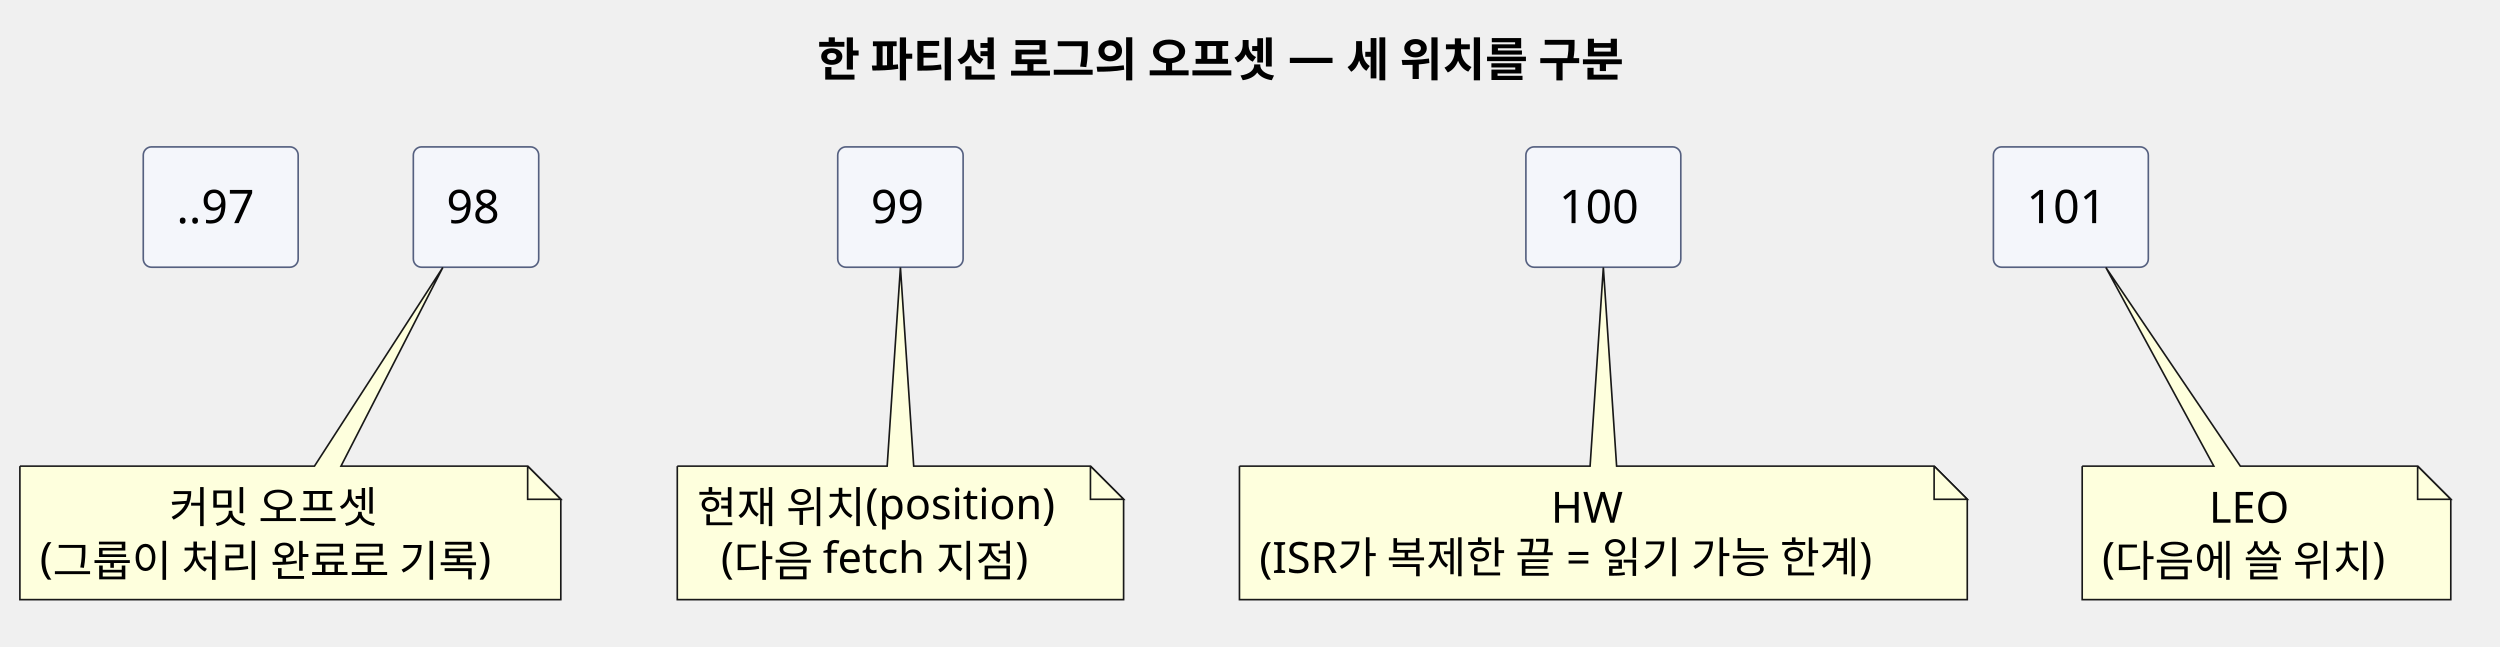
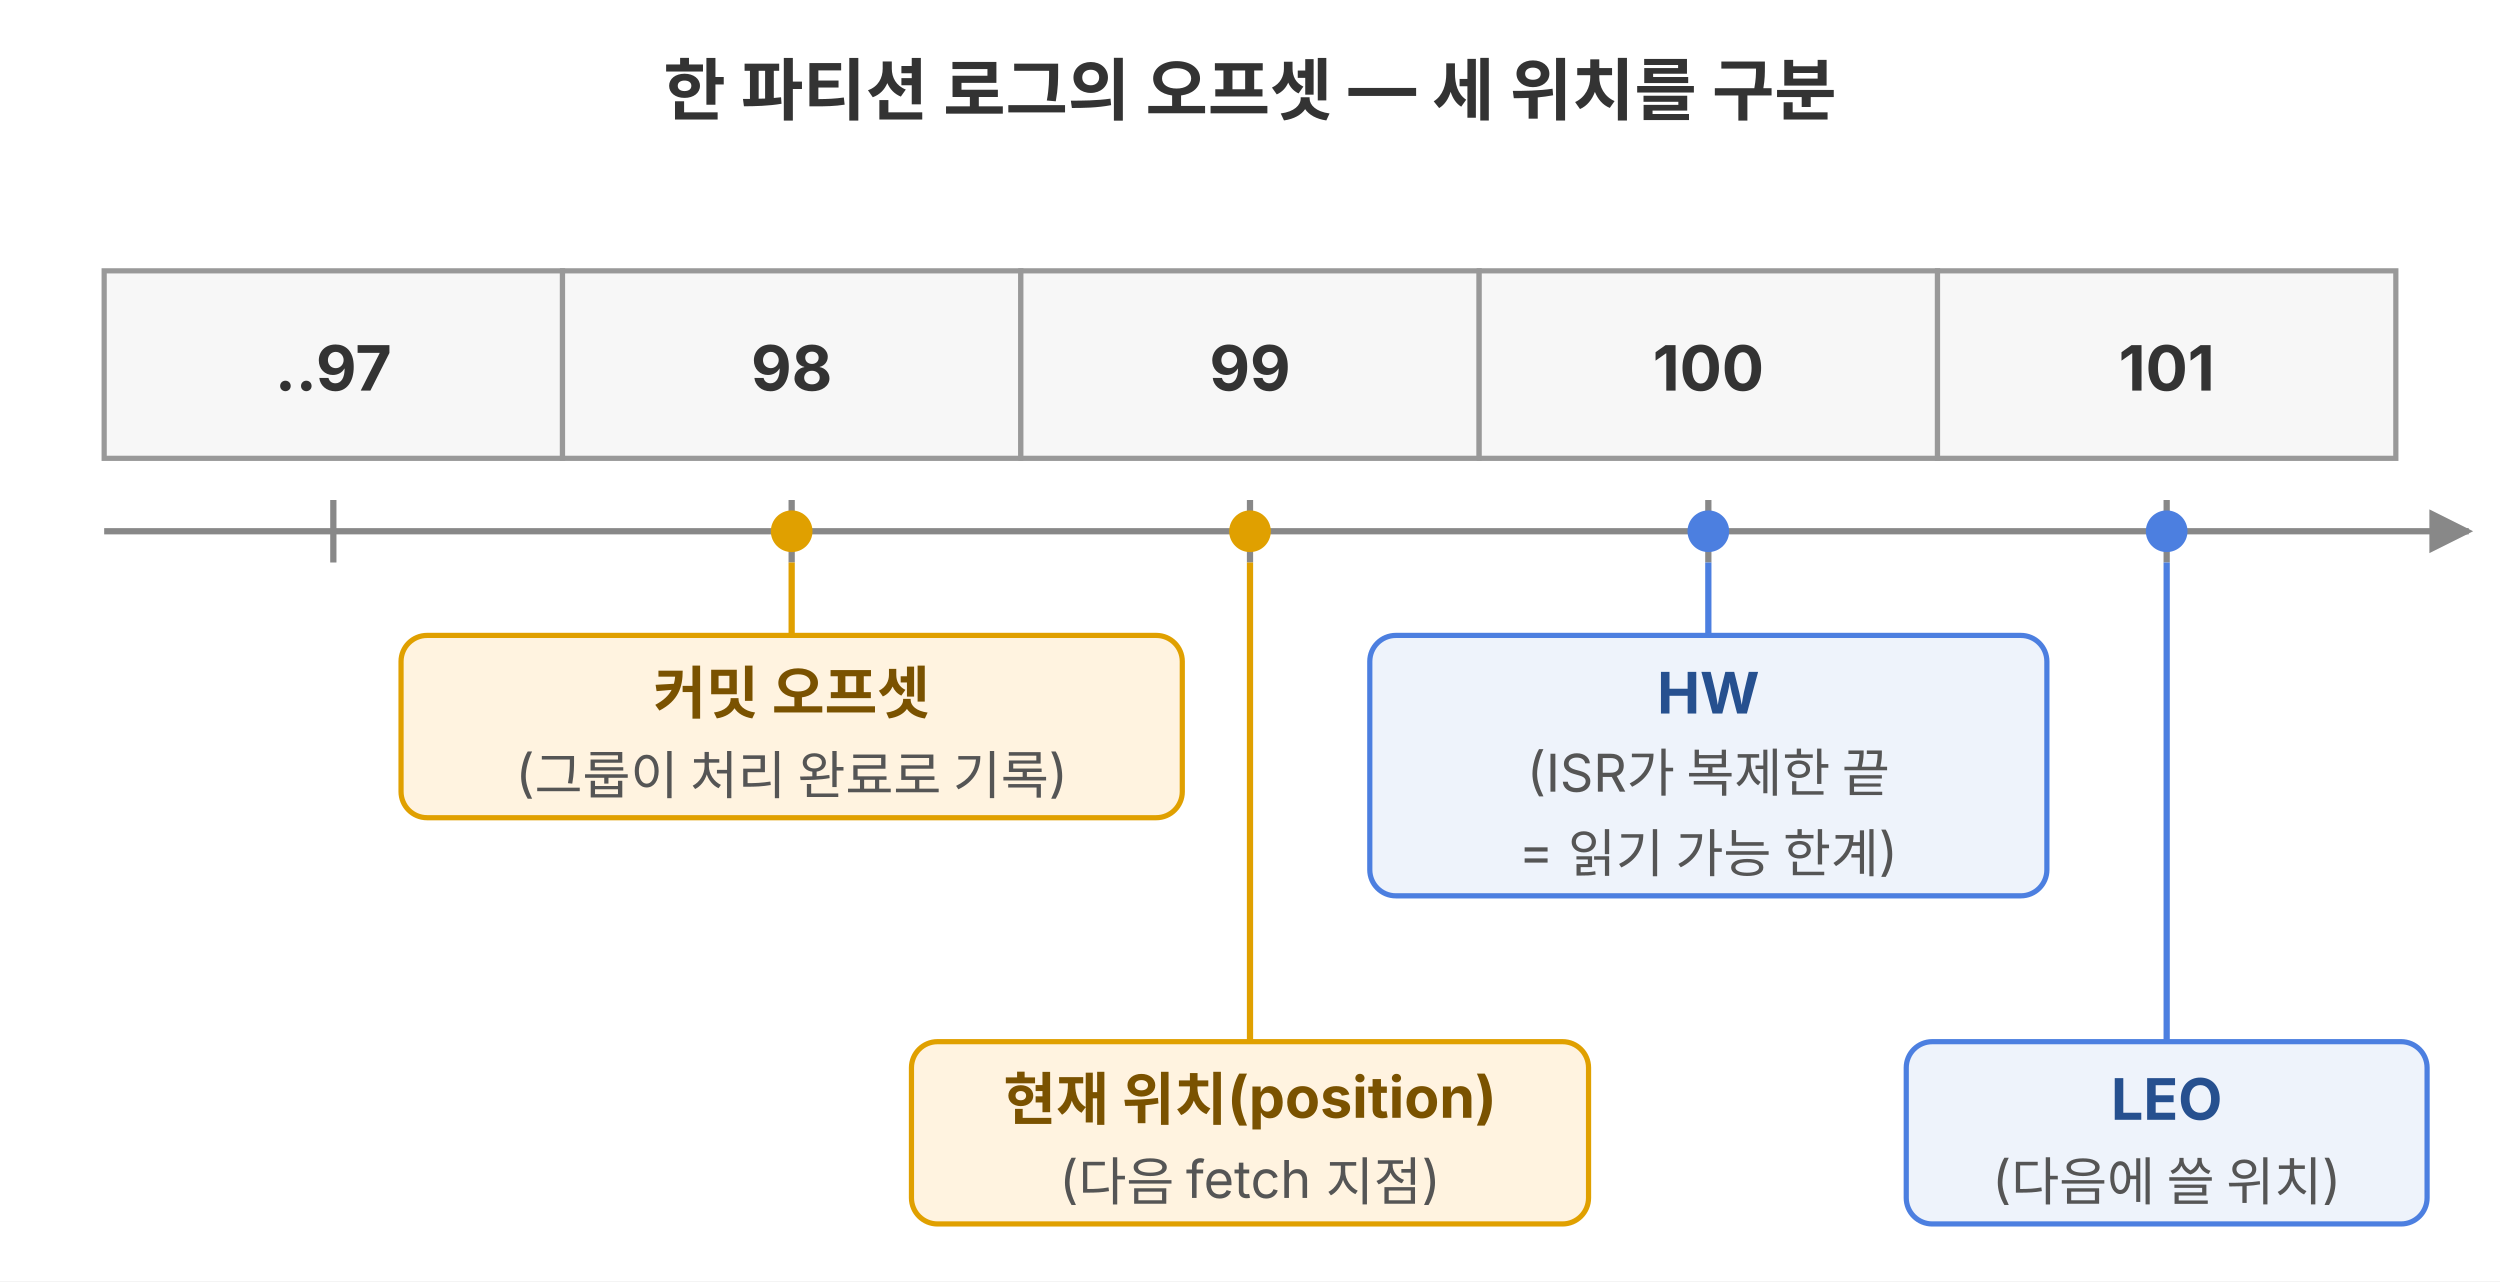
- <svg xmlns="http://www.w3.org/2000/svg" contentStyleType="text/css" data-diagram-type="DESCRIPTION" height="195px" preserveAspectRatio="none" style="width:754px;height:195px;background:#FFFFFF;" version="1.1" viewBox="0 0 754 195" width="754px" zoomAndPan="magnify">
-   <defs />
-   <g>
-     <g class="title" data-source-line="6">
-       <text fill="#000000" font-family="sans-serif" font-size="14" font-weight="700" lengthAdjust="spacing" textLength="254.197" x="246.481" y="22.995">한 파티션 로그의 오프셋 — 세 위치를 구분</text>
-     </g>
-     <g class="entity" data-qualified-name="m97" data-source-line="8" id="ent0001">
-       <rect fill="#F4F6FB" height="36.297" rx="2.5" ry="2.5" style="stroke:#556080;stroke-width:0.5;" width="46.715" x="43.21" y="44.297" />
-       <text fill="#000000" font-family="sans-serif" font-size="14" lengthAdjust="spacing" textLength="26.715" x="53.21" y="67.292">..97</text>
-     </g>
-     <g class="entity" data-qualified-name="m98" data-source-line="9" id="ent0002">
-       <rect fill="#F4F6FB" height="36.297" rx="2.5" ry="2.5" style="stroke:#556080;stroke-width:0.5;" width="37.815" x="124.66" y="44.297" />
-       <text fill="#000000" font-family="sans-serif" font-size="14" lengthAdjust="spacing" textLength="17.814" x="134.66" y="67.292">98</text>
-     </g>
-     <g class="entity" data-qualified-name="m99" data-source-line="10" id="ent0003">
-       <rect fill="#F4F6FB" height="36.297" rx="2.5" ry="2.5" style="stroke:#556080;stroke-width:0.5;" width="37.815" x="252.66" y="44.297" />
-       <text fill="#000000" font-family="sans-serif" font-size="14" lengthAdjust="spacing" textLength="17.814" x="262.66" y="67.292">99</text>
-     </g>
-     <g class="entity" data-qualified-name="m100" data-source-line="11" id="ent0004">
-       <rect fill="#F4F6FB" height="36.297" rx="2.5" ry="2.5" style="stroke:#556080;stroke-width:0.5;" width="46.722" x="460.21" y="44.297" />
-       <text fill="#000000" font-family="sans-serif" font-size="14" lengthAdjust="spacing" textLength="26.722" x="470.21" y="67.292">100</text>
-     </g>
-     <g class="entity" data-qualified-name="m101" data-source-line="12" id="ent0005">
-       <rect fill="#F4F6FB" height="36.297" rx="2.5" ry="2.5" style="stroke:#556080;stroke-width:0.5;" width="46.722" x="601.21" y="44.297" />
-       <text fill="#000000" font-family="sans-serif" font-size="14" lengthAdjust="spacing" textLength="26.722" x="611.21" y="67.292">101</text>
-     </g>
-     <g class="entity" data-qualified-name="GMN10" data-source-line="19" id="ent0011">
-       <path d="M6,140.587 L6,180.852 A0,0 0 0 0 6,180.852 L169.141,180.852 A0,0 0 0 0 169.141,180.852 L169.141,150.587 L159.141,140.587 L102.84,140.587 L133.56,80.657 L94.84,140.587 L6,140.587 A0,0 0 0 0 6,140.587" fill="#FEFFDD" style="stroke:#181818;stroke-width:0.5;" />
-       <path d="M159.141,140.587 L159.141,150.587 L169.141,150.587 L159.141,140.587" fill="#FEFFDD" style="stroke:#181818;stroke-width:0.5;" />
-       <text fill="#000000" font-family="sans-serif" font-size="13" lengthAdjust="spacing" textLength="63.932" x="51.104" y="157.654">커밋 오프셋</text>
-       <text fill="#000000" font-family="sans-serif" font-size="13" lengthAdjust="spacing" textLength="142.141" x="12" y="172.787">(그룹이 처리 완료로 기록)</text>
-     </g>
-     <g class="entity" data-qualified-name="GMN13" data-source-line="20" id="ent0014">
-       <path d="M204.27,140.587 L204.27,180.852 A0,0 0 0 0 204.27,180.852 L338.878,180.852 A0,0 0 0 0 338.878,180.852 L338.878,150.587 L328.878,140.587 L275.57,140.587 L271.57,80.657 L267.57,140.587 L204.27,140.587 A0,0 0 0 0 204.27,140.587" fill="#FEFFDD" style="stroke:#181818;stroke-width:0.5;" />
-       <path d="M328.878,140.587 L328.878,150.587 L338.878,150.587 L328.878,140.587" fill="#FEFFDD" style="stroke:#181818;stroke-width:0.5;" />
-       <text fill="#000000" font-family="sans-serif" font-size="13" lengthAdjust="spacing" textLength="113.608" x="210.27" y="157.654">현재 위치(position)</text>
-       <text fill="#000000" font-family="sans-serif" font-size="13" lengthAdjust="spacing" textLength="99.307" x="217.421" y="172.787">(다음 fetch 지점)</text>
-     </g>
-     <g class="entity" data-qualified-name="GMN16" data-source-line="21" id="ent0017">
-       <path d="M373.82,140.587 L373.82,180.852 A0,0 0 0 0 373.82,180.852 L593.329,180.852 A0,0 0 0 0 593.329,180.852 L593.329,150.587 L583.329,140.587 L487.57,140.587 L483.57,80.657 L479.57,140.587 L373.82,140.587 A0,0 0 0 0 373.82,140.587" fill="#FEFFDD" style="stroke:#181818;stroke-width:0.5;" />
-       <path d="M583.329,140.587 L583.329,150.587 L593.329,150.587 L583.329,140.587" fill="#FEFFDD" style="stroke:#181818;stroke-width:0.5;" />
-       <text fill="#000000" font-family="sans-serif" font-size="13" lengthAdjust="spacing" textLength="22.629" x="467.76" y="157.654">HW</text>
-       <text fill="#000000" font-family="sans-serif" font-size="13" lengthAdjust="spacing" textLength="198.509" x="379.82" y="172.787">(ISR가 복제한 끝 = 읽기 가능 한계)</text>
-     </g>
-     <g class="entity" data-qualified-name="GMN19" data-source-line="22" id="ent0020">
-       <path d="M627.99,140.587 L627.99,180.852 A0,0 0 0 0 627.99,180.852 L739.158,180.852 A0,0 0 0 0 739.158,180.852 L739.158,150.587 L729.158,140.587 L675.69,140.587 L635.12,80.657 L667.69,140.587 L627.99,140.587 A0,0 0 0 0 627.99,140.587" fill="#FEFFDD" style="stroke:#181818;stroke-width:0.5;" />
-       <path d="M729.158,140.587 L729.158,150.587 L739.158,150.587 L729.158,140.587" fill="#FEFFDD" style="stroke:#181818;stroke-width:0.5;" />
-       <text fill="#000000" font-family="sans-serif" font-size="13" lengthAdjust="spacing" textLength="25.689" x="666.23" y="157.654">LEO</text>
-       <text fill="#000000" font-family="sans-serif" font-size="13" lengthAdjust="spacing" textLength="90.168" x="633.99" y="172.787">(다음에 쓸 위치)</text>
-     </g>
-   </g>
+ <svg xmlns="http://www.w3.org/2000/svg" width="480" height="246" viewBox="0 0 480 246" font-family="-apple-system, 'Segoe UI', 'Noto Sans KR', sans-serif">
+   <defs>
+     <marker id="ah" viewBox="0 0 10 10" refX="9" refY="5" markerWidth="7" markerHeight="7" orient="auto-start-reverse">
+       <path d="M0,0 L10,5 L0,10 z" fill="#888" />
+     </marker>
+   </defs>
+   <rect x="0" y="0" width="480" height="246" fill="#FFFFFF" />
+   <text x="240.0" y="22" font-size="13" fill="#333" text-anchor="middle" font-weight="bold">한 파티션 로그의 오프셋 — 세 위치를 구분</text>
+   <rect x="20" y="52" width="88" height="36" fill="#F7F7F7" stroke="#999999" />
+   <text x="64.0" y="75" font-size="12" fill="#333" text-anchor="middle" font-weight="bold">..97</text>
+   <rect x="108" y="52" width="88" height="36" fill="#F7F7F7" stroke="#999999" />
+   <text x="152.0" y="75" font-size="12" fill="#333" text-anchor="middle" font-weight="bold">98</text>
+   <rect x="196" y="52" width="88" height="36" fill="#F7F7F7" stroke="#999999" />
+   <text x="240.0" y="75" font-size="12" fill="#333" text-anchor="middle" font-weight="bold">99</text>
+   <rect x="284" y="52" width="88" height="36" fill="#F7F7F7" stroke="#999999" />
+   <text x="328.0" y="75" font-size="12" fill="#333" text-anchor="middle" font-weight="bold">100</text>
+   <rect x="372" y="52" width="88" height="36" fill="#F7F7F7" stroke="#999999" />
+   <text x="416.0" y="75" font-size="12" fill="#333" text-anchor="middle" font-weight="bold">101</text>
+   <line x1="20" y1="102" x2="474" y2="102" stroke="#888" stroke-width="1.2" marker-end="url(#ah)" />
+   <line x1="64.0" y1="96" x2="64.0" y2="108" stroke="#888" stroke-width="1.2" />
+   <line x1="152.0" y1="96" x2="152.0" y2="108" stroke="#888" stroke-width="1.2" />
+   <line x1="240.0" y1="96" x2="240.0" y2="108" stroke="#888" stroke-width="1.2" />
+   <line x1="328.0" y1="96" x2="328.0" y2="108" stroke="#888" stroke-width="1.2" />
+   <line x1="416.0" y1="96" x2="416.0" y2="108" stroke="#888" stroke-width="1.2" />
+   <line x1="152.0" y1="108" x2="152.0" y2="122" stroke="#E0A000" stroke-width="1.2" />
+   <circle cx="152.0" cy="102" r="4" fill="#E0A000" />
+   <rect x="77.0" y="122" width="150" height="35" rx="5" fill="#FFF3E0" stroke="#E0A000" />
+   <text x="152.0" y="137" font-size="11" fill="#7A5200" text-anchor="middle" font-weight="bold">커밋 오프셋</text>
+   <text x="152.0" y="152" font-size="10" fill="#555" text-anchor="middle">(그룹이 처리 완료로 기록)</text>
+   <line x1="328.0" y1="108" x2="328.0" y2="122" stroke="#4C7FE0" stroke-width="1.2" />
+   <circle cx="328.0" cy="102" r="4" fill="#4C7FE0" />
+   <rect x="263.0" y="122" width="130" height="50" rx="5" fill="#EEF3FB" stroke="#4C7FE0" />
+   <text x="328.0" y="137" font-size="11" fill="#26508F" text-anchor="middle" font-weight="bold">HW</text>
+   <text x="328.0" y="152" font-size="10" fill="#555" text-anchor="middle">(ISR가 복제한 끝</text>
+   <text x="328.0" y="167" font-size="10" fill="#555" text-anchor="middle">= 읽기 가능 한계)</text>
+   <line x1="240.0" y1="108" x2="240.0" y2="200" stroke="#E0A000" stroke-width="1.2" />
+   <circle cx="240.0" cy="102" r="4" fill="#E0A000" />
+   <rect x="175.0" y="200" width="130" height="35" rx="5" fill="#FFF3E0" stroke="#E0A000" />
+   <text x="240.0" y="215" font-size="11" fill="#7A5200" text-anchor="middle" font-weight="bold">현재 위치(position)</text>
+   <text x="240.0" y="230" font-size="10" fill="#555" text-anchor="middle">(다음 fetch 지점)</text>
+   <line x1="416.0" y1="108" x2="416.0" y2="200" stroke="#4C7FE0" stroke-width="1.2" />
+   <circle cx="416.0" cy="102" r="4" fill="#4C7FE0" />
+   <rect x="366.0" y="200" width="100" height="35" rx="5" fill="#EEF3FB" stroke="#4C7FE0" />
+   <text x="416.0" y="215" font-size="11" fill="#26508F" text-anchor="middle" font-weight="bold">LEO</text>
+   <text x="416.0" y="230" font-size="10" fill="#555" text-anchor="middle">(다음에 쓸 위치)</text>
</svg>
